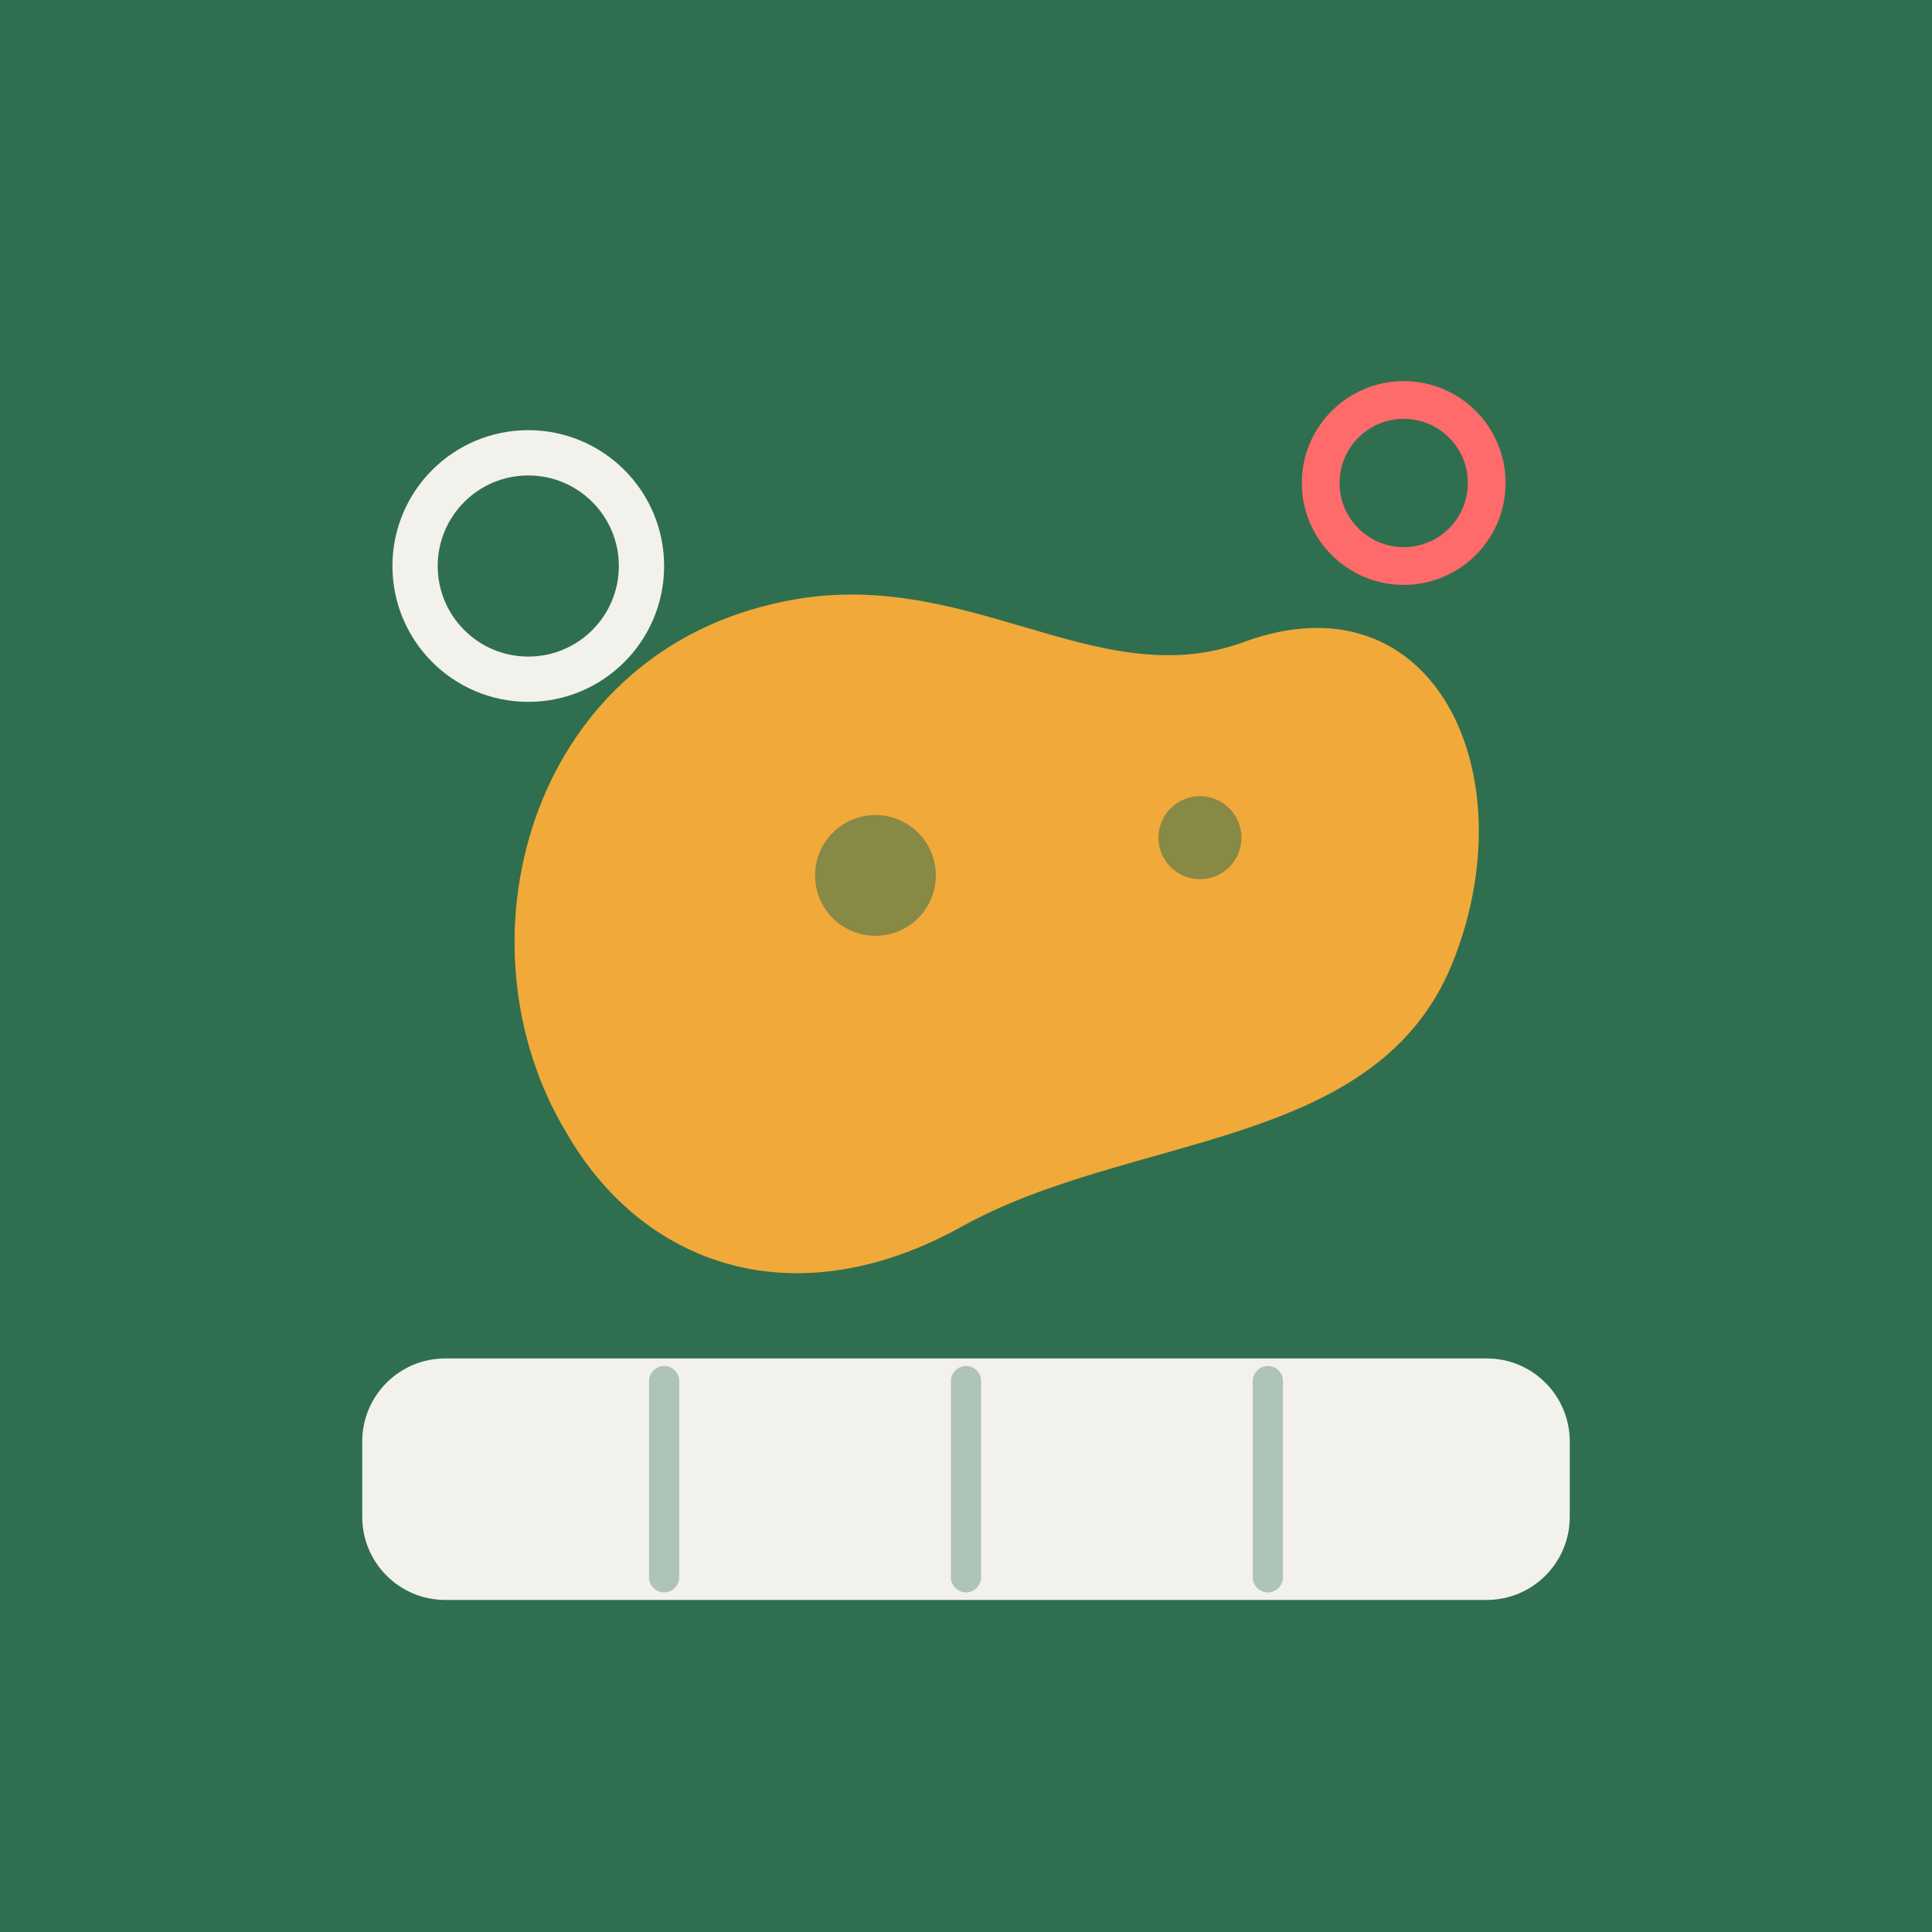
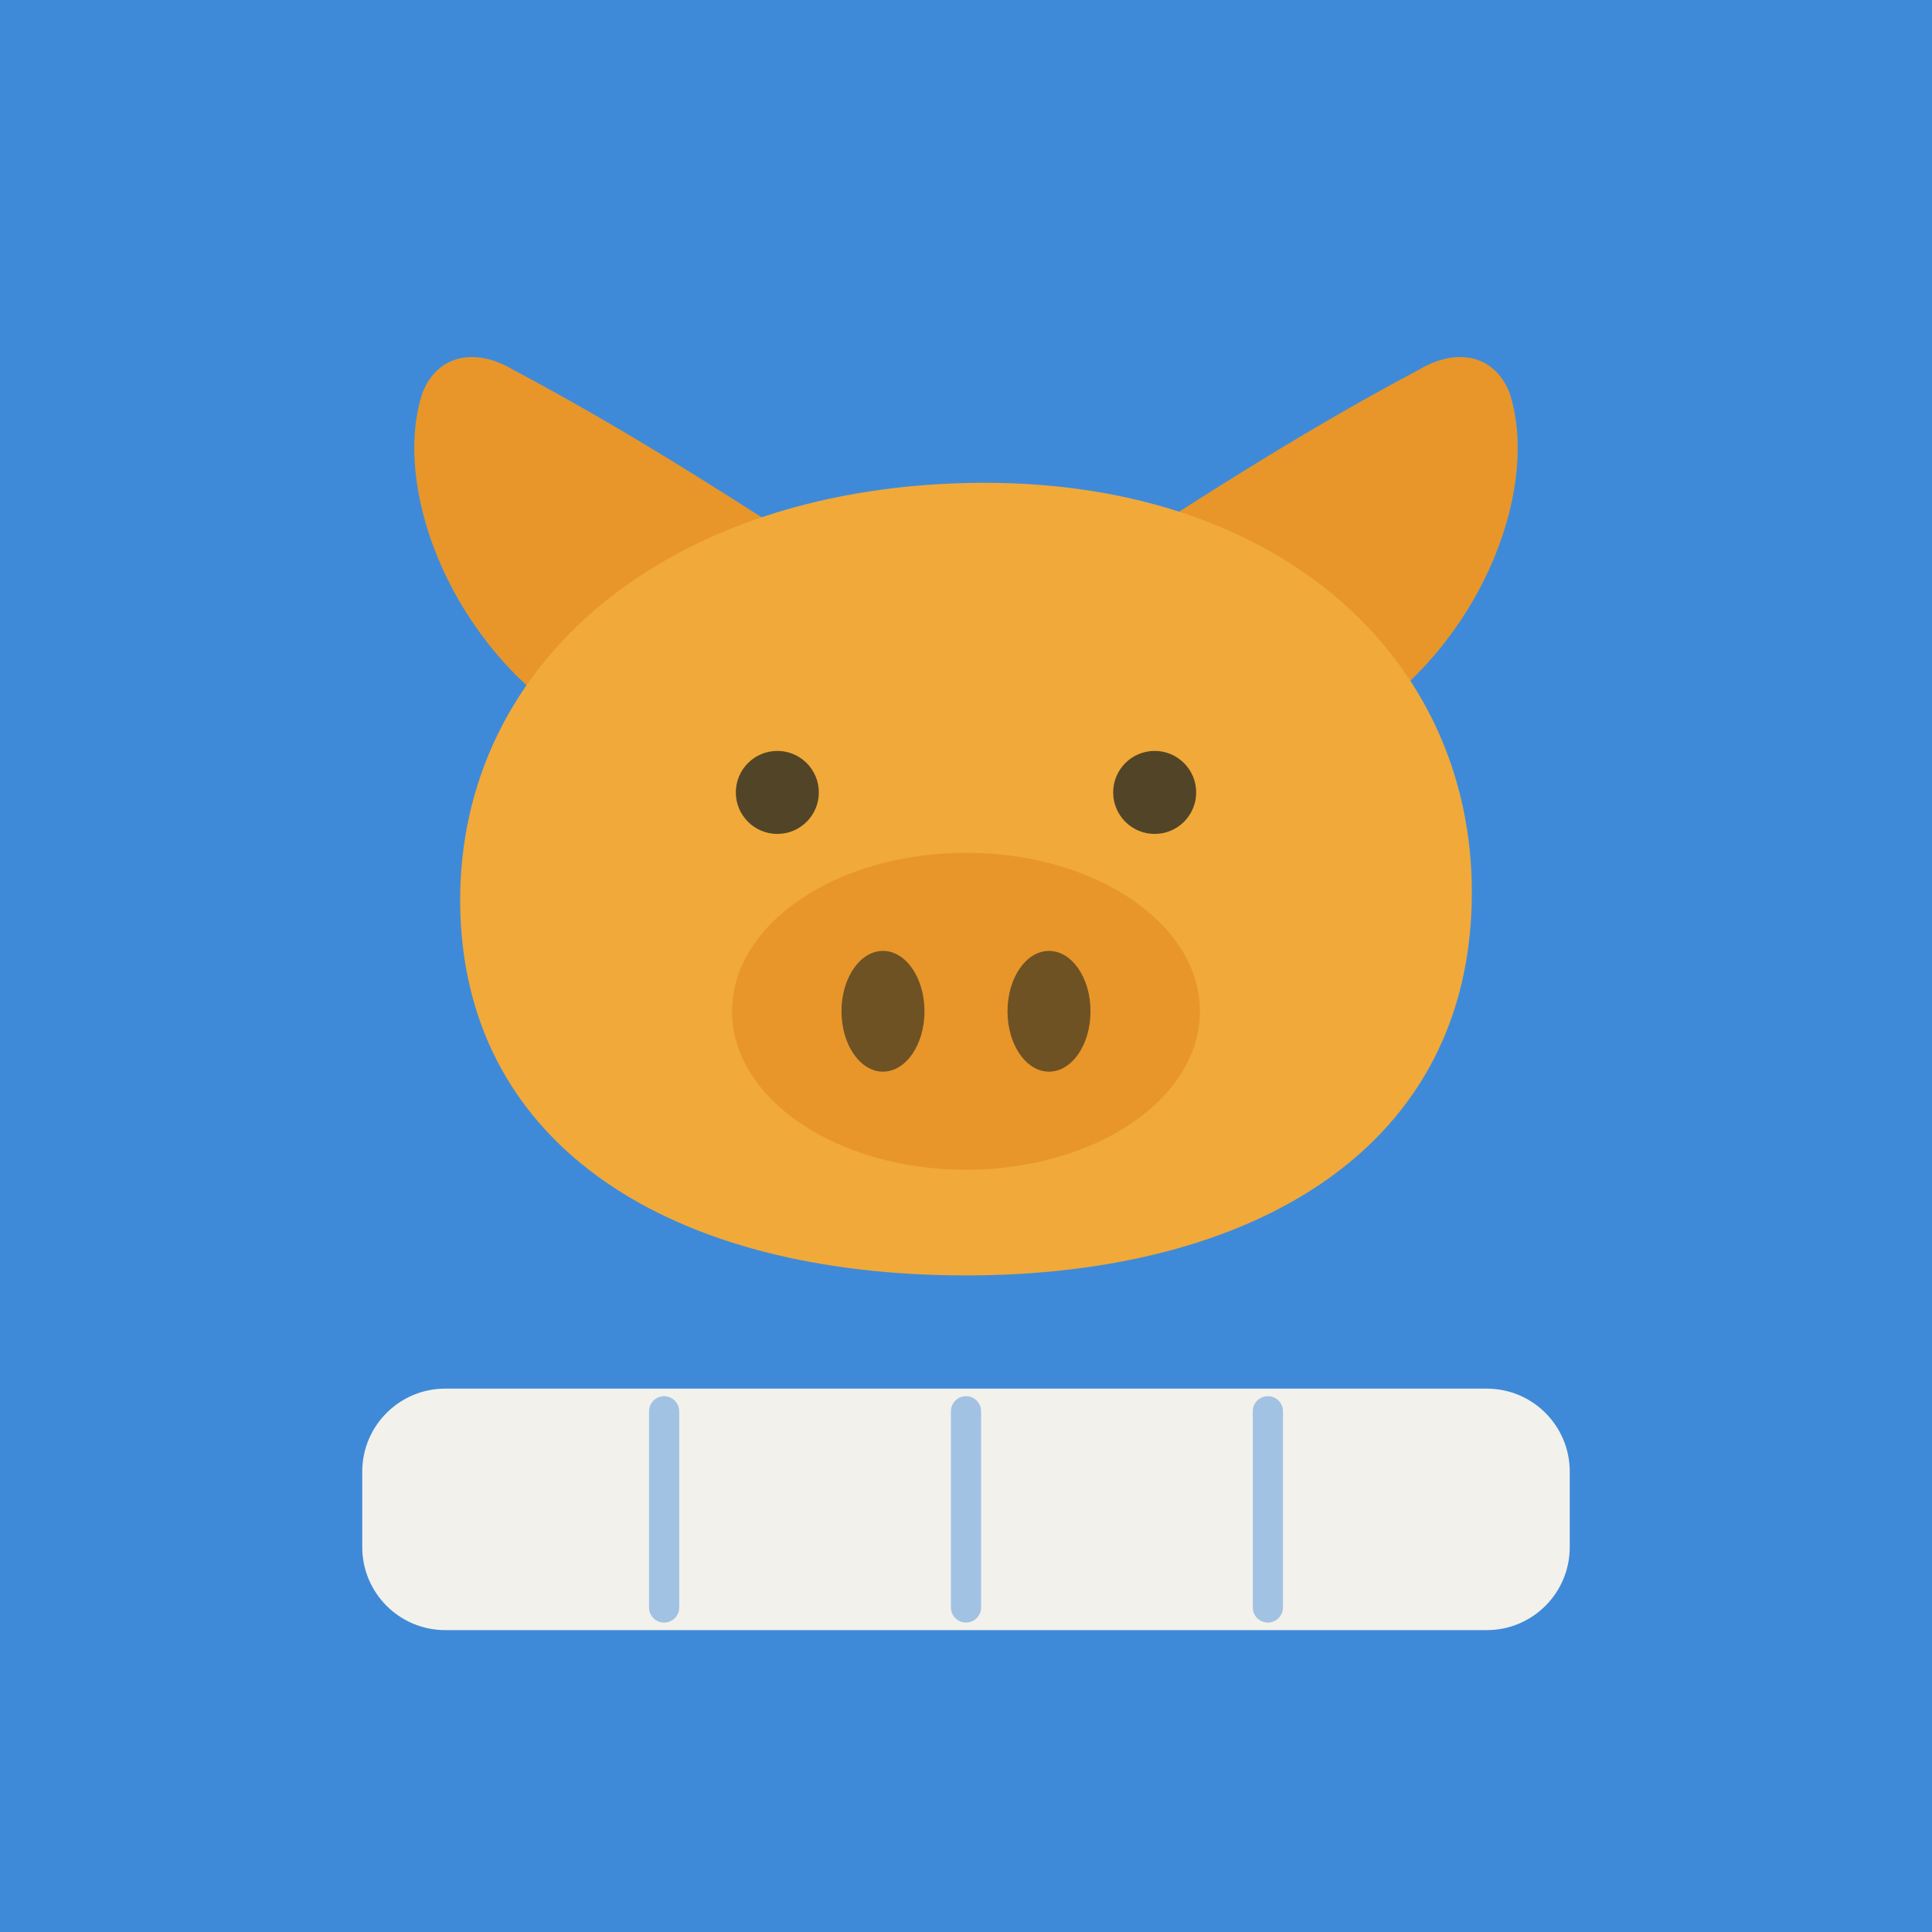
<svg xmlns="http://www.w3.org/2000/svg" viewBox="0 0 512 512">
-   <rect width="512" height="512" fill="#2f6f4f" />
-   <path d="M150 300 C120 250 140 175 205 160 C255 148 290 185 330 170 C380 152 405 205 385 255 C365 305 300 300 255 325 C210 350 170 335 150 300 Z" fill="#f1a93a" />
-   <circle cx="232" cy="232" r="16" fill="#2f6f4f" opacity=".55" />
-   <circle cx="318" cy="222" r="11" fill="#2f6f4f" opacity=".55" />
-   <rect x="96" y="360" width="320" height="64" rx="22" fill="#f3f1ec" />
-   <path d="M176 366 v52 M256 366 v52 M336 366 v52" stroke="#2f6f4f" stroke-width="8" stroke-linecap="round" opacity=".35" />
-   <circle cx="140" cy="150" r="30" fill="none" stroke="#f3f1ec" stroke-width="12" />
-   <circle cx="372" cy="128" r="22" fill="none" stroke="#ff6b6b" stroke-width="10" />
+   <rect width="512" height="512" fill="#3f8ad8" />
+   <path d="M150 190 C118 168 104 128 112 104 C116 94 126 92 136 98 C170 116 200 136 222 150 Z" fill="#e8962a" />
+   <path d="M362 190 C394 168 408 128 400 104 C396 94 386 92 376 98 C342 116 312 136 290 150 Z" fill="#e8962a" />
+   <path d="M256 128 C340 126 392 176 390 240 C388 306 330 338 256 338 C178 338 124 304 122 242 C120 178 174 130 256 128 Z" fill="#f1a93a" />
+   <circle cx="206" cy="210" r="11" fill="#1d2420" opacity=".75" />
+   <circle cx="306" cy="210" r="11" fill="#1d2420" opacity=".75" />
+   <ellipse cx="256" cy="268" rx="62" ry="42" fill="#e8962a" />
+   <ellipse cx="234" cy="268" rx="11" ry="16" fill="#1d2420" opacity=".6" />
+   <ellipse cx="278" cy="268" rx="11" ry="16" fill="#1d2420" opacity=".6" />
+   <rect x="96" y="368" width="320" height="64" rx="22" fill="#f3f1ec" />
+   <path d="M176 374 v52 M256 374 v52 M336 374 v52" stroke="#3f8ad8" stroke-width="8" stroke-linecap="round" opacity=".45" />
</svg>
